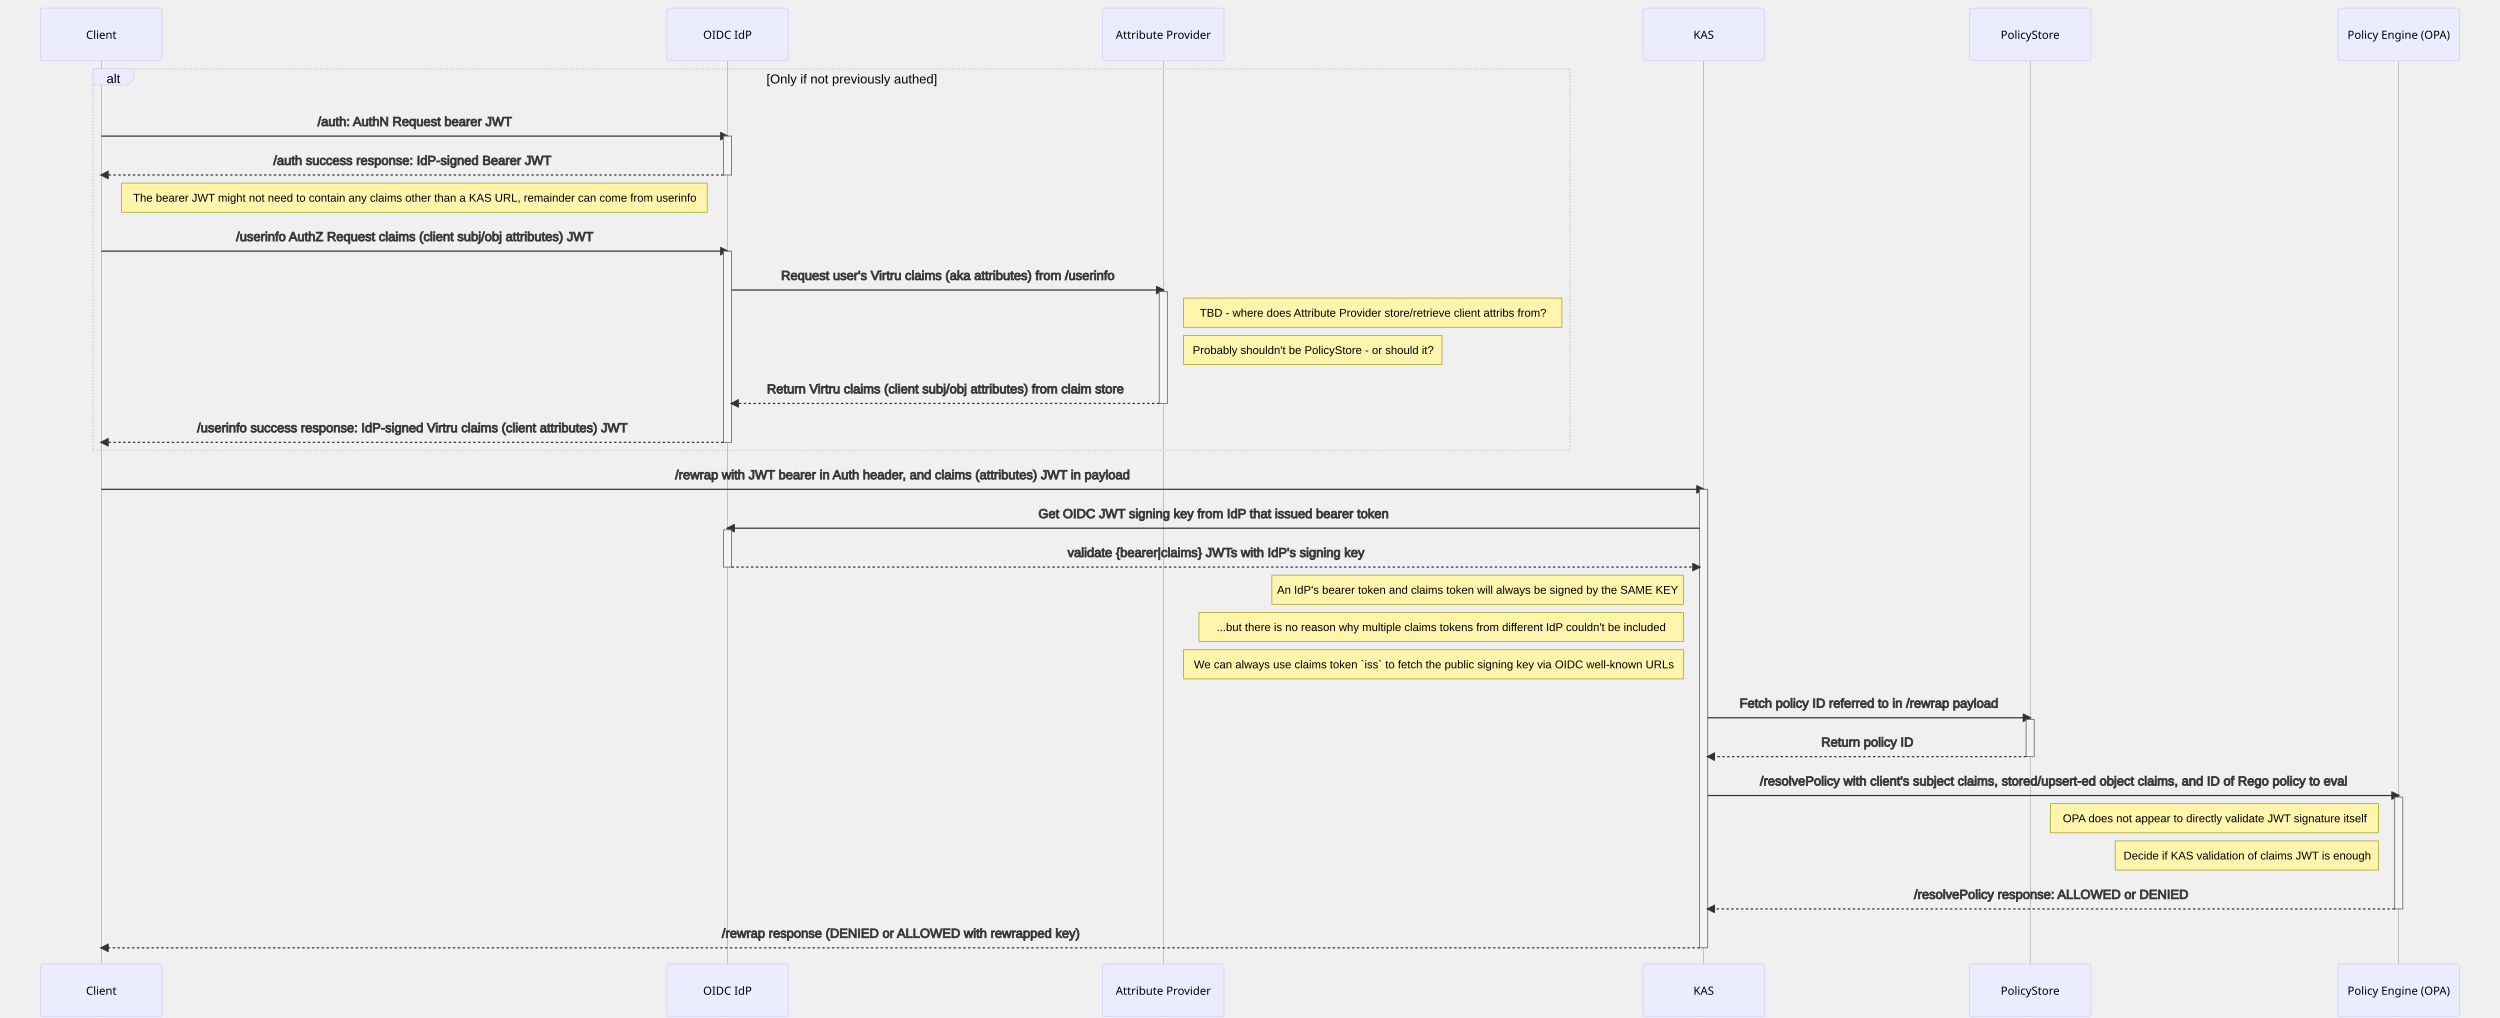
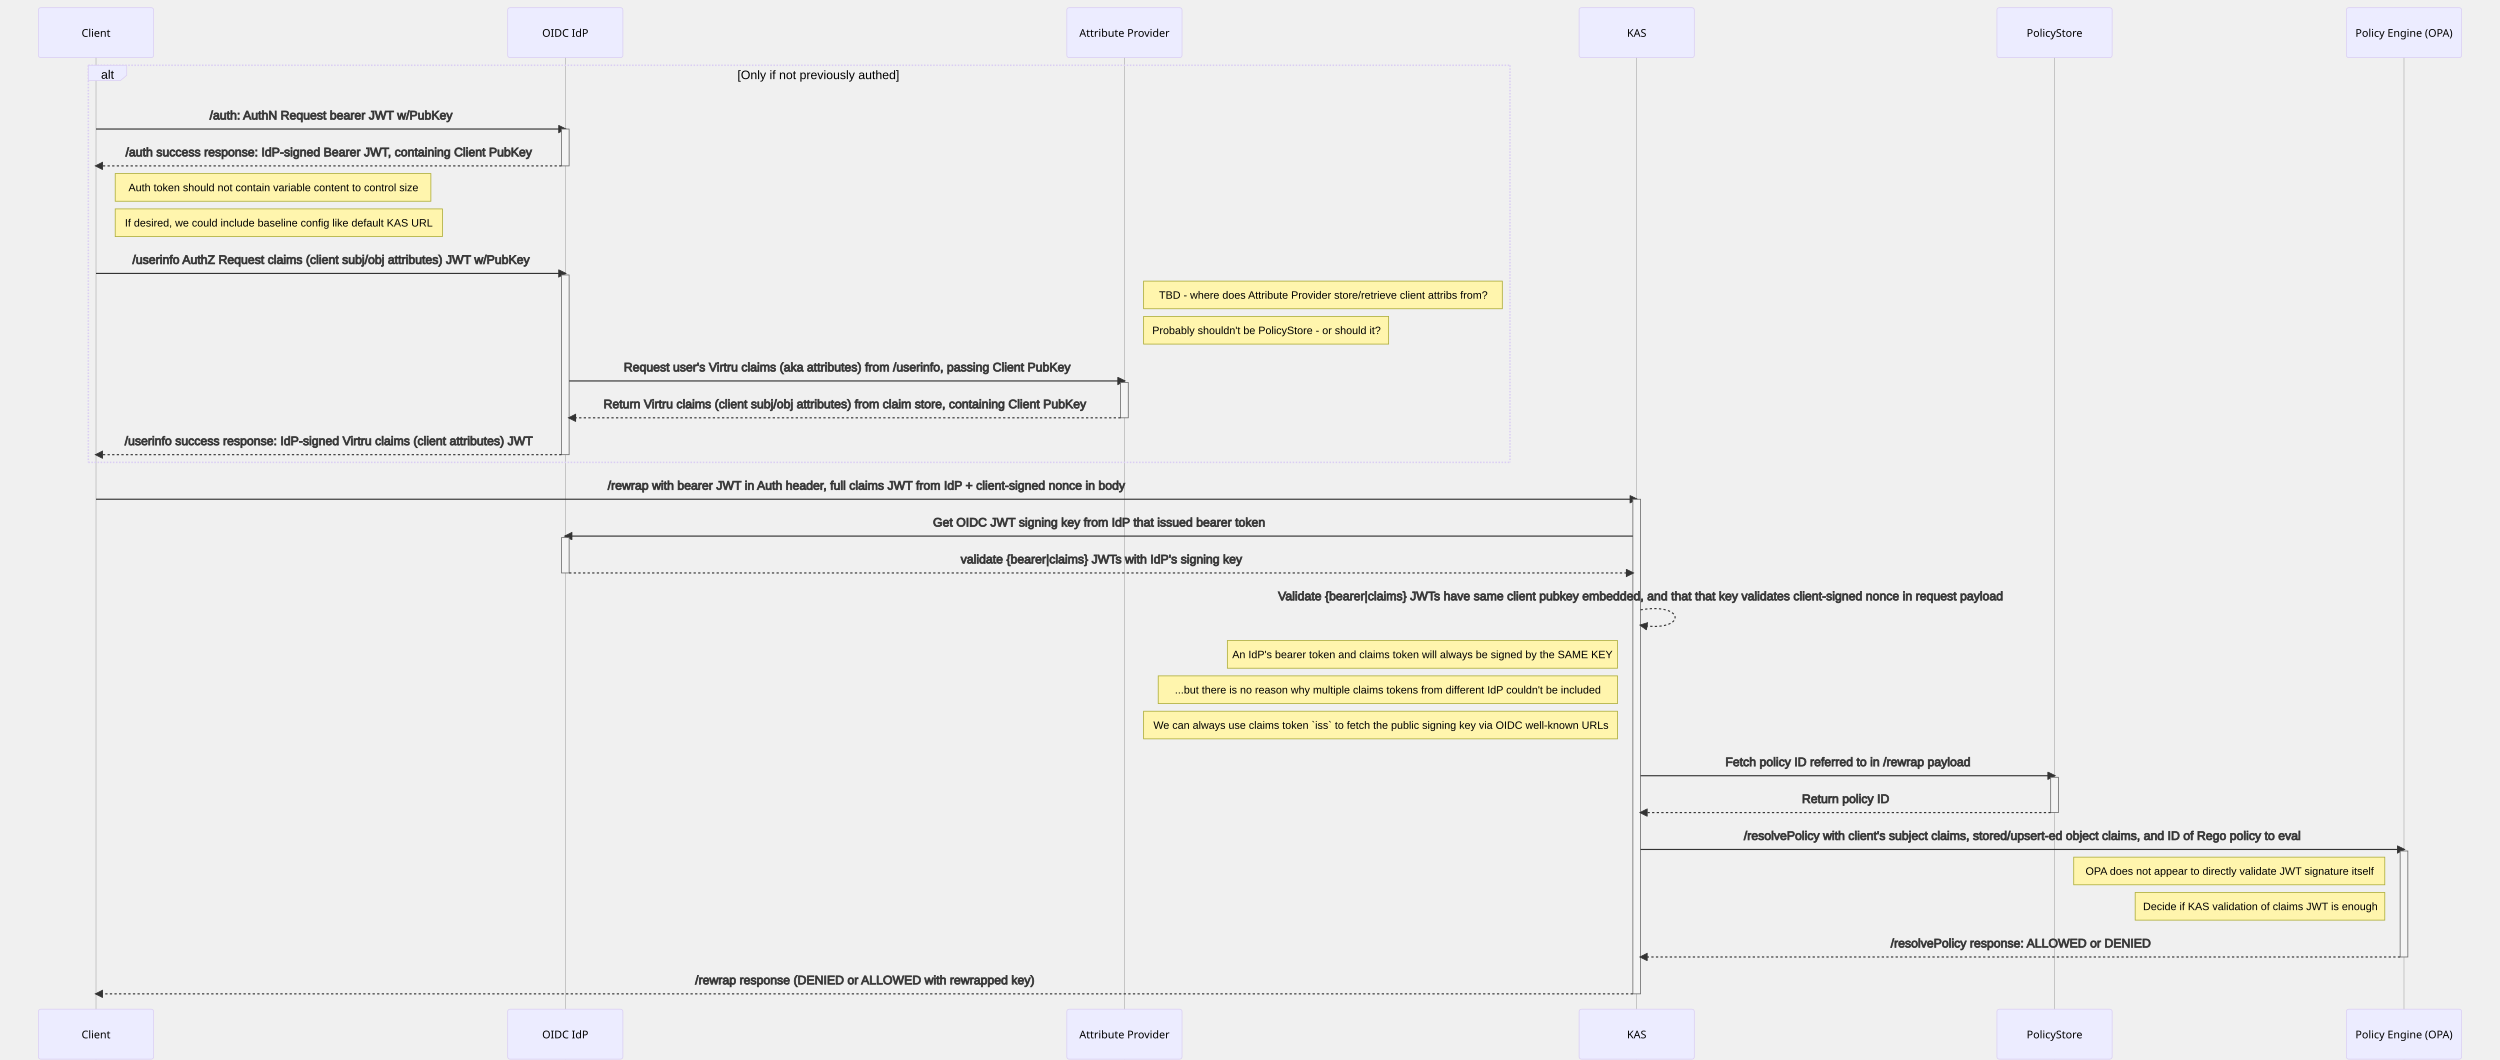
- <svg xmlns="http://www.w3.org/2000/svg" id="mermaid-1624572191922" width="100%" height="1256" style="max-width: 3086px;" viewBox="-50 -10 3086 1256">
-   <style>#mermaid-1624572191922{font-family:"trebuchet ms",verdana,arial,sans-serif;font-size:16px;fill:#333;}#mermaid-1624572191922 .error-icon{fill:#552222;}#mermaid-1624572191922 .error-text{fill:#552222;stroke:#552222;}#mermaid-1624572191922 .edge-thickness-normal{stroke-width:2px;}#mermaid-1624572191922 .edge-thickness-thick{stroke-width:3.5px;}#mermaid-1624572191922 .edge-pattern-solid{stroke-dasharray:0;}#mermaid-1624572191922 .edge-pattern-dashed{stroke-dasharray:3;}#mermaid-1624572191922 .edge-pattern-dotted{stroke-dasharray:2;}#mermaid-1624572191922 .marker{fill:#333333;stroke:#333333;}#mermaid-1624572191922 .marker.cross{stroke:#333333;}#mermaid-1624572191922 svg{font-family:"trebuchet ms",verdana,arial,sans-serif;font-size:16px;}#mermaid-1624572191922 .actor{stroke:hsl(259.626,59.777%,87.902%);fill:#ECECFF;}#mermaid-1624572191922 text.actor &gt; tspan{fill:black;stroke:none;}#mermaid-1624572191922 .actor-line{stroke:grey;}#mermaid-1624572191922 .messageLine0{stroke-width:1.5;stroke-dasharray:none;stroke:#333;}#mermaid-1624572191922 .messageLine1{stroke-width:1.5;stroke-dasharray:2,2;stroke:#333;}#mermaid-1624572191922 #arrowhead path{fill:#333;stroke:#333;}#mermaid-1624572191922 .sequenceNumber{fill:white;}#mermaid-1624572191922 #sequencenumber{fill:#333;}#mermaid-1624572191922 #crosshead path{fill:#333;stroke:#333;}#mermaid-1624572191922 .messageText{fill:#333;stroke:#333;}#mermaid-1624572191922 .labelBox{stroke:hsl(259.626,59.777%,87.902%);fill:#ECECFF;}#mermaid-1624572191922 .labelText,#mermaid-1624572191922 .labelText &gt; tspan{fill:black;stroke:none;}#mermaid-1624572191922 .loopText,#mermaid-1624572191922 .loopText &gt; tspan{fill:black;stroke:none;}#mermaid-1624572191922 .loopLine{stroke-width:2px;stroke-dasharray:2,2;stroke:hsl(259.626,59.777%,87.902%);fill:hsl(259.626,59.777%,87.902%);}#mermaid-1624572191922 .note{stroke:#aaaa33;fill:#fff5ad;}#mermaid-1624572191922 .noteText,#mermaid-1624572191922 .noteText &gt; tspan{fill:black;stroke:none;}#mermaid-1624572191922 .activation0{fill:#f4f4f4;stroke:#666;}#mermaid-1624572191922 .activation1{fill:#f4f4f4;stroke:#666;}#mermaid-1624572191922 .activation2{fill:#f4f4f4;stroke:#666;}#mermaid-1624572191922:root{--mermaid-font-family:"trebuchet ms",verdana,arial,sans-serif;}</style>
+ <svg xmlns="http://www.w3.org/2000/svg" id="mermaid-1624917896590" width="100%" height="1380" style="max-width: 3255px;" viewBox="-50 -10 3255 1380">
+   <style>#mermaid-1624917896590{font-family:"trebuchet ms",verdana,arial,sans-serif;font-size:16px;fill:#333;}#mermaid-1624917896590 .error-icon{fill:#552222;}#mermaid-1624917896590 .error-text{fill:#552222;stroke:#552222;}#mermaid-1624917896590 .edge-thickness-normal{stroke-width:2px;}#mermaid-1624917896590 .edge-thickness-thick{stroke-width:3.5px;}#mermaid-1624917896590 .edge-pattern-solid{stroke-dasharray:0;}#mermaid-1624917896590 .edge-pattern-dashed{stroke-dasharray:3;}#mermaid-1624917896590 .edge-pattern-dotted{stroke-dasharray:2;}#mermaid-1624917896590 .marker{fill:#333333;stroke:#333333;}#mermaid-1624917896590 .marker.cross{stroke:#333333;}#mermaid-1624917896590 svg{font-family:"trebuchet ms",verdana,arial,sans-serif;font-size:16px;}#mermaid-1624917896590 .actor{stroke:hsl(259.626,59.777%,87.902%);fill:#ECECFF;}#mermaid-1624917896590 text.actor &gt; tspan{fill:black;stroke:none;}#mermaid-1624917896590 .actor-line{stroke:grey;}#mermaid-1624917896590 .messageLine0{stroke-width:1.5;stroke-dasharray:none;stroke:#333;}#mermaid-1624917896590 .messageLine1{stroke-width:1.5;stroke-dasharray:2,2;stroke:#333;}#mermaid-1624917896590 #arrowhead path{fill:#333;stroke:#333;}#mermaid-1624917896590 .sequenceNumber{fill:white;}#mermaid-1624917896590 #sequencenumber{fill:#333;}#mermaid-1624917896590 #crosshead path{fill:#333;stroke:#333;}#mermaid-1624917896590 .messageText{fill:#333;stroke:#333;}#mermaid-1624917896590 .labelBox{stroke:hsl(259.626,59.777%,87.902%);fill:#ECECFF;}#mermaid-1624917896590 .labelText,#mermaid-1624917896590 .labelText &gt; tspan{fill:black;stroke:none;}#mermaid-1624917896590 .loopText,#mermaid-1624917896590 .loopText &gt; tspan{fill:black;stroke:none;}#mermaid-1624917896590 .loopLine{stroke-width:2px;stroke-dasharray:2,2;stroke:hsl(259.626,59.777%,87.902%);fill:hsl(259.626,59.777%,87.902%);}#mermaid-1624917896590 .note{stroke:#aaaa33;fill:#fff5ad;}#mermaid-1624917896590 .noteText,#mermaid-1624917896590 .noteText &gt; tspan{fill:black;stroke:none;}#mermaid-1624917896590 .activation0{fill:#f4f4f4;stroke:#666;}#mermaid-1624917896590 .activation1{fill:#f4f4f4;stroke:#666;}#mermaid-1624917896590 .activation2{fill:#f4f4f4;stroke:#666;}#mermaid-1624917896590:root{--mermaid-font-family:"trebuchet ms",verdana,arial,sans-serif;}</style>
  <g />
  <g>
-     <line id="actor0" x1="75" y1="5" x2="75" y2="1245" class="actor-line" stroke-width="0.5px" stroke="#999" />
+     <line id="actor0" x1="75" y1="5" x2="75" y2="1369" class="actor-line" stroke-width="0.5px" stroke="#999" />
    <rect x="0" y="0" fill="#eaeaea" stroke="#666" width="150" height="65" rx="3" ry="3" class="actor" />
    <text x="75" y="32.5" dominant-baseline="central" alignment-baseline="central" class="actor" style="text-anchor: middle; font-size: 14px; font-weight: 400; font-family: Open-Sans, sans-serif;">
      <tspan x="75" dy="0">Client</tspan>
    </text>
  </g>
  <g>
-     <line id="actor1" x1="848" y1="5" x2="848" y2="1245" class="actor-line" stroke-width="0.5px" stroke="#999" />
-     <rect x="773" y="0" fill="#eaeaea" stroke="#666" width="150" height="65" rx="3" ry="3" class="actor" />
-     <text x="848" y="32.5" dominant-baseline="central" alignment-baseline="central" class="actor" style="text-anchor: middle; font-size: 14px; font-weight: 400; font-family: Open-Sans, sans-serif;">
-       <tspan x="848" dy="0">OIDC IdP</tspan>
-     </text>
-   </g>
-   <g>
-     <line id="actor2" x1="1386" y1="5" x2="1386" y2="1245" class="actor-line" stroke-width="0.5px" stroke="#999" />
-     <rect x="1311" y="0" fill="#eaeaea" stroke="#666" width="150" height="65" rx="3" ry="3" class="actor" />
-     <text x="1386" y="32.5" dominant-baseline="central" alignment-baseline="central" class="actor" style="text-anchor: middle; font-size: 14px; font-weight: 400; font-family: Open-Sans, sans-serif;">
-       <tspan x="1386" dy="0">Attribute Provider</tspan>
-     </text>
-   </g>
-   <g>
-     <line id="actor3" x1="2053" y1="5" x2="2053" y2="1245" class="actor-line" stroke-width="0.5px" stroke="#999" />
-     <rect x="1978" y="0" fill="#eaeaea" stroke="#666" width="150" height="65" rx="3" ry="3" class="actor" />
-     <text x="2053" y="32.5" dominant-baseline="central" alignment-baseline="central" class="actor" style="text-anchor: middle; font-size: 14px; font-weight: 400; font-family: Open-Sans, sans-serif;">
-       <tspan x="2053" dy="0">KAS</tspan>
-     </text>
-   </g>
-   <g>
-     <line id="actor4" x1="2456" y1="5" x2="2456" y2="1245" class="actor-line" stroke-width="0.5px" stroke="#999" />
-     <rect x="2381" y="0" fill="#eaeaea" stroke="#666" width="150" height="65" rx="3" ry="3" class="actor" />
-     <text x="2456" y="32.5" dominant-baseline="central" alignment-baseline="central" class="actor" style="text-anchor: middle; font-size: 14px; font-weight: 400; font-family: Open-Sans, sans-serif;">
-       <tspan x="2456" dy="0">PolicyStore</tspan>
-     </text>
-   </g>
-   <g>
-     <line id="actor5" x1="2911" y1="5" x2="2911" y2="1245" class="actor-line" stroke-width="0.5px" stroke="#999" />
-     <rect x="2836" y="0" fill="#eaeaea" stroke="#666" width="150" height="65" rx="3" ry="3" class="actor" />
-     <text x="2911" y="32.5" dominant-baseline="central" alignment-baseline="central" class="actor" style="text-anchor: middle; font-size: 14px; font-weight: 400; font-family: Open-Sans, sans-serif;">
-       <tspan x="2911" dy="0">Policy Engine (OPA)</tspan>
+     <line id="actor1" x1="686" y1="5" x2="686" y2="1369" class="actor-line" stroke-width="0.5px" stroke="#999" />
+     <rect x="611" y="0" fill="#eaeaea" stroke="#666" width="150" height="65" rx="3" ry="3" class="actor" />
+     <text x="686" y="32.5" dominant-baseline="central" alignment-baseline="central" class="actor" style="text-anchor: middle; font-size: 14px; font-weight: 400; font-family: Open-Sans, sans-serif;">
+       <tspan x="686" dy="0">OIDC IdP</tspan>
+     </text>
+   </g>
+   <g>
+     <line id="actor2" x1="1414" y1="5" x2="1414" y2="1369" class="actor-line" stroke-width="0.5px" stroke="#999" />
+     <rect x="1339" y="0" fill="#eaeaea" stroke="#666" width="150" height="65" rx="3" ry="3" class="actor" />
+     <text x="1414" y="32.5" dominant-baseline="central" alignment-baseline="central" class="actor" style="text-anchor: middle; font-size: 14px; font-weight: 400; font-family: Open-Sans, sans-serif;">
+       <tspan x="1414" dy="0">Attribute Provider</tspan>
+     </text>
+   </g>
+   <g>
+     <line id="actor3" x1="2081" y1="5" x2="2081" y2="1369" class="actor-line" stroke-width="0.5px" stroke="#999" />
+     <rect x="2006" y="0" fill="#eaeaea" stroke="#666" width="150" height="65" rx="3" ry="3" class="actor" />
+     <text x="2081" y="32.5" dominant-baseline="central" alignment-baseline="central" class="actor" style="text-anchor: middle; font-size: 14px; font-weight: 400; font-family: Open-Sans, sans-serif;">
+       <tspan x="2081" dy="0">KAS</tspan>
+     </text>
+   </g>
+   <g>
+     <line id="actor4" x1="2625" y1="5" x2="2625" y2="1369" class="actor-line" stroke-width="0.5px" stroke="#999" />
+     <rect x="2550" y="0" fill="#eaeaea" stroke="#666" width="150" height="65" rx="3" ry="3" class="actor" />
+     <text x="2625" y="32.5" dominant-baseline="central" alignment-baseline="central" class="actor" style="text-anchor: middle; font-size: 14px; font-weight: 400; font-family: Open-Sans, sans-serif;">
+       <tspan x="2625" dy="0">PolicyStore</tspan>
+     </text>
+   </g>
+   <g>
+     <line id="actor5" x1="3080" y1="5" x2="3080" y2="1369" class="actor-line" stroke-width="0.5px" stroke="#999" />
+     <rect x="3005" y="0" fill="#eaeaea" stroke="#666" width="150" height="65" rx="3" ry="3" class="actor" />
+     <text x="3080" y="32.5" dominant-baseline="central" alignment-baseline="central" class="actor" style="text-anchor: middle; font-size: 14px; font-weight: 400; font-family: Open-Sans, sans-serif;">
+       <tspan x="3080" dy="0">Policy Engine (OPA)</tspan>
    </text>
  </g>
  <defs>
    <marker id="arrowhead" refX="9" refY="5" markerUnits="userSpaceOnUse" markerWidth="12" markerHeight="12" orient="auto">
      <path d="M 0 0 L 10 5 L 0 10 z" />
    </marker>
  </defs>
  <defs>
    <marker id="crosshead" markerWidth="15" markerHeight="8" orient="auto" refX="16" refY="4">
      <path fill="black" stroke="#000000" stroke-width="1px" d="M 9,2 V 6 L16,4 Z" style="stroke-dasharray: 0, 0;" />
      <path fill="none" stroke="#000000" stroke-width="1px" d="M 0,1 L 6,7 M 6,1 L 0,7" style="stroke-dasharray: 0, 0;" />
    </marker>
  </defs>
  <defs>
    <marker id="filled-head" refX="18" refY="7" markerWidth="20" markerHeight="28" orient="auto">
      <path d="M 18,7 L9,13 L14,7 L9,1 Z" />
    </marker>
  </defs>
  <defs>
    <marker id="sequencenumber" refX="15" refY="15" markerWidth="60" markerHeight="40" orient="auto">
      <circle cx="15" cy="15" r="6" />
    </marker>
  </defs>
-   <text x="462" y="125" text-anchor="middle" dominant-baseline="middle" alignment-baseline="middle" class="messageText" dy="1em" style="font-family: &quot;trebuchet ms&quot;, verdana, arial, sans-serif; font-size: 16px; font-weight: 400;">/auth: AuthN Request bearer JWT</text>
-   <line x1="75" y1="158" x2="848" y2="158" class="messageLine0" stroke-width="2" stroke="none" marker-end="url(#arrowhead)" style="fill: none;" />
-   <g>
-     <rect x="843" y="158" fill="#EDF2AE" stroke="#666" width="10" height="48" rx="0" ry="0" class="activation0" />
-   </g>
-   <text x="459" y="173" text-anchor="middle" dominant-baseline="middle" alignment-baseline="middle" class="messageText" dy="1em" style="font-family: &quot;trebuchet ms&quot;, verdana, arial, sans-serif; font-size: 16px; font-weight: 400;">/auth success response: IdP-signed Bearer JWT</text>
-   <line x1="843" y1="206" x2="75" y2="206" class="messageLine1" stroke-width="2" stroke="none" marker-end="url(#arrowhead)" style="stroke-dasharray: 3, 3; fill: none;" />
-   <g>
-     <rect x="100" y="216" fill="#EDF2AE" stroke="#666" width="723" height="36" rx="0" ry="0" class="note" />
-     <text x="462" y="221" text-anchor="middle" dominant-baseline="middle" alignment-baseline="middle" class="noteText" dy="1em" style="font-family: &quot;trebuchet ms&quot;, verdana, arial, sans-serif; font-size: 14px; font-weight: 400;">
-       <tspan x="462">The bearer JWT might not need to contain any claims other than a KAS URL, remainder can come from userinfo</tspan>
-     </text>
-   </g>
-   <text x="462" y="267" text-anchor="middle" dominant-baseline="middle" alignment-baseline="middle" class="messageText" dy="1em" style="font-family: &quot;trebuchet ms&quot;, verdana, arial, sans-serif; font-size: 16px; font-weight: 400;">/userinfo AuthZ Request claims (client subj/obj attributes) JWT</text>
-   <line x1="75" y1="300" x2="848" y2="300" class="messageLine0" stroke-width="2" stroke="none" marker-end="url(#arrowhead)" style="fill: none;" />
-   <g>
-     <rect x="843" y="300" fill="#EDF2AE" stroke="#666" width="10" height="236" rx="0" ry="0" class="activation0" />
-   </g>
-   <text x="1120" y="315" text-anchor="middle" dominant-baseline="middle" alignment-baseline="middle" class="messageText" dy="1em" style="font-family: &quot;trebuchet ms&quot;, verdana, arial, sans-serif; font-size: 16px; font-weight: 400;">Request user's Virtru claims (aka attributes) from /userinfo</text>
-   <line x1="853" y1="348" x2="1386" y2="348" class="messageLine0" stroke-width="2" stroke="none" marker-end="url(#arrowhead)" style="fill: none;" />
-   <g>
-     <rect x="1381" y="350" fill="#EDF2AE" stroke="#666" width="10" height="138" rx="0" ry="0" class="activation0" />
-   </g>
-   <g>
-     <rect x="1411" y="358" fill="#EDF2AE" stroke="#666" width="467" height="36" rx="0" ry="0" class="note" />
-     <text x="1645" y="363" text-anchor="middle" dominant-baseline="middle" alignment-baseline="middle" class="noteText" dy="1em" style="font-family: &quot;trebuchet ms&quot;, verdana, arial, sans-serif; font-size: 14px; font-weight: 400;">
-       <tspan x="1645">TBD - where does Attribute Provider store/retrieve client attribs from?</tspan>
-     </text>
-   </g>
-   <g>
-     <rect x="1411" y="404" fill="#EDF2AE" stroke="#666" width="319" height="36" rx="0" ry="0" class="note" />
-     <text x="1571" y="409" text-anchor="middle" dominant-baseline="middle" alignment-baseline="middle" class="noteText" dy="1em" style="font-family: &quot;trebuchet ms&quot;, verdana, arial, sans-serif; font-size: 14px; font-weight: 400;">
-       <tspan x="1571">Probably shouldn't be PolicyStore - or should it?</tspan>
-     </text>
-   </g>
-   <text x="1117" y="455" text-anchor="middle" dominant-baseline="middle" alignment-baseline="middle" class="messageText" dy="1em" style="font-family: &quot;trebuchet ms&quot;, verdana, arial, sans-serif; font-size: 16px; font-weight: 400;">Return Virtru claims (client subj/obj attributes) from claim store</text>
-   <line x1="1381" y1="488" x2="853" y2="488" class="messageLine1" stroke-width="2" stroke="none" marker-end="url(#arrowhead)" style="stroke-dasharray: 3, 3; fill: none;" />
-   <text x="459" y="503" text-anchor="middle" dominant-baseline="middle" alignment-baseline="middle" class="messageText" dy="1em" style="font-family: &quot;trebuchet ms&quot;, verdana, arial, sans-serif; font-size: 16px; font-weight: 400;">/userinfo success response: IdP-signed Virtru claims (client attributes) JWT</text>
-   <line x1="843" y1="536" x2="75" y2="536" class="messageLine1" stroke-width="2" stroke="none" marker-end="url(#arrowhead)" style="stroke-dasharray: 3, 3; fill: none;" />
-   <g>
-     <line x1="65" y1="75" x2="1888" y2="75" class="loopLine" />
-     <line x1="1888" y1="75" x2="1888" y2="546" class="loopLine" />
-     <line x1="65" y1="546" x2="1888" y2="546" class="loopLine" />
-     <line x1="65" y1="75" x2="65" y2="546" class="loopLine" />
+   <text x="381" y="125" text-anchor="middle" dominant-baseline="middle" alignment-baseline="middle" class="messageText" dy="1em" style="font-family: &quot;trebuchet ms&quot;, verdana, arial, sans-serif; font-size: 16px; font-weight: 400;">/auth: AuthN Request bearer JWT w/PubKey</text>
+   <line x1="75" y1="158" x2="686" y2="158" class="messageLine0" stroke-width="2" stroke="none" marker-end="url(#arrowhead)" style="fill: none;" />
+   <g>
+     <rect x="681" y="158" fill="#EDF2AE" stroke="#666" width="10" height="48" rx="0" ry="0" class="activation0" />
+   </g>
+   <text x="378" y="173" text-anchor="middle" dominant-baseline="middle" alignment-baseline="middle" class="messageText" dy="1em" style="font-family: &quot;trebuchet ms&quot;, verdana, arial, sans-serif; font-size: 16px; font-weight: 400;">/auth success response: IdP-signed Bearer JWT, containing Client PubKey</text>
+   <line x1="681" y1="206" x2="75" y2="206" class="messageLine1" stroke-width="2" stroke="none" marker-end="url(#arrowhead)" style="stroke-dasharray: 3, 3; fill: none;" />
+   <g>
+     <rect x="100" y="216" fill="#EDF2AE" stroke="#666" width="411" height="36" rx="0" ry="0" class="note" />
+     <text x="306" y="221" text-anchor="middle" dominant-baseline="middle" alignment-baseline="middle" class="noteText" dy="1em" style="font-family: &quot;trebuchet ms&quot;, verdana, arial, sans-serif; font-size: 14px; font-weight: 400;">
+       <tspan x="306">Auth token should not contain variable content to control size</tspan>
+     </text>
+   </g>
+   <g>
+     <rect x="100" y="262" fill="#EDF2AE" stroke="#666" width="426" height="36" rx="0" ry="0" class="note" />
+     <text x="313" y="267" text-anchor="middle" dominant-baseline="middle" alignment-baseline="middle" class="noteText" dy="1em" style="font-family: &quot;trebuchet ms&quot;, verdana, arial, sans-serif; font-size: 14px; font-weight: 400;">
+       <tspan x="313">If desired, we could include baseline config like default KAS URL</tspan>
+     </text>
+   </g>
+   <text x="381" y="313" text-anchor="middle" dominant-baseline="middle" alignment-baseline="middle" class="messageText" dy="1em" style="font-family: &quot;trebuchet ms&quot;, verdana, arial, sans-serif; font-size: 16px; font-weight: 400;">/userinfo AuthZ Request claims (client subj/obj attributes) JWT w/PubKey</text>
+   <line x1="75" y1="346" x2="686" y2="346" class="messageLine0" stroke-width="2" stroke="none" marker-end="url(#arrowhead)" style="fill: none;" />
+   <g>
+     <rect x="681" y="348" fill="#EDF2AE" stroke="#666" width="10" height="234" rx="0" ry="0" class="activation0" />
+   </g>
+   <g>
+     <rect x="1439" y="356" fill="#EDF2AE" stroke="#666" width="467" height="36" rx="0" ry="0" class="note" />
+     <text x="1673" y="361" text-anchor="middle" dominant-baseline="middle" alignment-baseline="middle" class="noteText" dy="1em" style="font-family: &quot;trebuchet ms&quot;, verdana, arial, sans-serif; font-size: 14px; font-weight: 400;">
+       <tspan x="1673">TBD - where does Attribute Provider store/retrieve client attribs from?</tspan>
+     </text>
+   </g>
+   <g>
+     <rect x="1439" y="402" fill="#EDF2AE" stroke="#666" width="319" height="36" rx="0" ry="0" class="note" />
+     <text x="1599" y="407" text-anchor="middle" dominant-baseline="middle" alignment-baseline="middle" class="noteText" dy="1em" style="font-family: &quot;trebuchet ms&quot;, verdana, arial, sans-serif; font-size: 14px; font-weight: 400;">
+       <tspan x="1599">Probably shouldn't be PolicyStore - or should it?</tspan>
+     </text>
+   </g>
+   <text x="1053" y="453" text-anchor="middle" dominant-baseline="middle" alignment-baseline="middle" class="messageText" dy="1em" style="font-family: &quot;trebuchet ms&quot;, verdana, arial, sans-serif; font-size: 16px; font-weight: 400;">Request user's Virtru claims (aka attributes) from /userinfo, passing Client PubKey</text>
+   <line x1="691" y1="486" x2="1414" y2="486" class="messageLine0" stroke-width="2" stroke="none" marker-end="url(#arrowhead)" style="fill: none;" />
+   <g>
+     <rect x="1409" y="488" fill="#EDF2AE" stroke="#666" width="10" height="46" rx="0" ry="0" class="activation0" />
+   </g>
+   <text x="1050" y="501" text-anchor="middle" dominant-baseline="middle" alignment-baseline="middle" class="messageText" dy="1em" style="font-family: &quot;trebuchet ms&quot;, verdana, arial, sans-serif; font-size: 16px; font-weight: 400;">Return Virtru claims (client subj/obj attributes) from claim store, containing Client PubKey</text>
+   <line x1="1409" y1="534" x2="691" y2="534" class="messageLine1" stroke-width="2" stroke="none" marker-end="url(#arrowhead)" style="stroke-dasharray: 3, 3; fill: none;" />
+   <text x="378" y="549" text-anchor="middle" dominant-baseline="middle" alignment-baseline="middle" class="messageText" dy="1em" style="font-family: &quot;trebuchet ms&quot;, verdana, arial, sans-serif; font-size: 16px; font-weight: 400;">/userinfo success response: IdP-signed Virtru claims (client attributes) JWT</text>
+   <line x1="681" y1="582" x2="75" y2="582" class="messageLine1" stroke-width="2" stroke="none" marker-end="url(#arrowhead)" style="stroke-dasharray: 3, 3; fill: none;" />
+   <g>
+     <line x1="65" y1="75" x2="1916" y2="75" class="loopLine" />
+     <line x1="1916" y1="75" x2="1916" y2="592" class="loopLine" />
+     <line x1="65" y1="592" x2="1916" y2="592" class="loopLine" />
+     <line x1="65" y1="75" x2="65" y2="592" class="loopLine" />
    <polygon points="65,75 115,75 115,88 106.6,95 65,95" class="labelBox" />
    <text x="90" y="88" text-anchor="middle" dominant-baseline="middle" alignment-baseline="middle" class="labelText" style="font-family: &quot;trebuchet ms&quot;, verdana, arial, sans-serif; font-size: 16px; font-weight: 400;">alt</text>
-     <text x="1001.5" y="93" text-anchor="middle" class="loopText" style="font-family: &quot;trebuchet ms&quot;, verdana, arial, sans-serif; font-size: 16px; font-weight: 400;">
-       <tspan x="1001.5">[Only if not previously authed]</tspan>
-     </text>
-   </g>
-   <text x="1064" y="561" text-anchor="middle" dominant-baseline="middle" alignment-baseline="middle" class="messageText" dy="1em" style="font-family: &quot;trebuchet ms&quot;, verdana, arial, sans-serif; font-size: 16px; font-weight: 400;">/rewrap with JWT bearer in Auth header, and claims (attributes) JWT in payload</text>
-   <line x1="75" y1="594" x2="2053" y2="594" class="messageLine0" stroke-width="2" stroke="none" marker-end="url(#arrowhead)" style="fill: none;" />
-   <g>
-     <rect x="2048" y="594" fill="#EDF2AE" stroke="#666" width="10" height="566" rx="0" ry="0" class="activation0" />
-   </g>
-   <text x="1448" y="609" text-anchor="middle" dominant-baseline="middle" alignment-baseline="middle" class="messageText" dy="1em" style="font-family: &quot;trebuchet ms&quot;, verdana, arial, sans-serif; font-size: 16px; font-weight: 400;">Get OIDC JWT signing key from IdP that issued bearer token</text>
-   <line x1="2048" y1="642" x2="848" y2="642" class="messageLine0" stroke-width="2" stroke="none" marker-end="url(#arrowhead)" style="fill: none;" />
-   <g>
-     <rect x="843" y="644" fill="#EDF2AE" stroke="#666" width="10" height="46" rx="0" ry="0" class="activation0" />
-   </g>
-   <text x="1451" y="657" text-anchor="middle" dominant-baseline="middle" alignment-baseline="middle" class="messageText" dy="1em" style="font-family: &quot;trebuchet ms&quot;, verdana, arial, sans-serif; font-size: 16px; font-weight: 400;">validate {bearer|claims} JWTs with IdP's signing key</text>
-   <line x1="853" y1="690" x2="2048" y2="690" class="messageLine1" stroke-width="2" stroke="none" marker-end="url(#arrowhead)" style="stroke-dasharray: 3, 3; fill: none;" />
-   <g>
-     <rect x="1520" y="700" fill="#EDF2AE" stroke="#666" width="508" height="36" rx="0" ry="0" class="note" />
-     <text x="1774" y="705" text-anchor="middle" dominant-baseline="middle" alignment-baseline="middle" class="noteText" dy="1em" style="font-family: &quot;trebuchet ms&quot;, verdana, arial, sans-serif; font-size: 14px; font-weight: 400;">
-       <tspan x="1774">An IdP's bearer token and claims token will always be signed by the SAME KEY</tspan>
-     </text>
-   </g>
-   <g>
-     <rect x="1430" y="746" fill="#EDF2AE" stroke="#666" width="598" height="36" rx="0" ry="0" class="note" />
-     <text x="1729" y="751" text-anchor="middle" dominant-baseline="middle" alignment-baseline="middle" class="noteText" dy="1em" style="font-family: &quot;trebuchet ms&quot;, verdana, arial, sans-serif; font-size: 14px; font-weight: 400;">
-       <tspan x="1729">...but there is no reason why multiple claims tokens from different IdP couldn't be included</tspan>
-     </text>
-   </g>
-   <g>
-     <rect x="1411" y="792" fill="#EDF2AE" stroke="#666" width="617" height="36" rx="0" ry="0" class="note" />
-     <text x="1720" y="797" text-anchor="middle" dominant-baseline="middle" alignment-baseline="middle" class="noteText" dy="1em" style="font-family: &quot;trebuchet ms&quot;, verdana, arial, sans-serif; font-size: 14px; font-weight: 400;">
-       <tspan x="1720">We can always use claims token `iss` to fetch the public signing key via OIDC well-known URLs</tspan>
-     </text>
-   </g>
-   <text x="2257" y="843" text-anchor="middle" dominant-baseline="middle" alignment-baseline="middle" class="messageText" dy="1em" style="font-family: &quot;trebuchet ms&quot;, verdana, arial, sans-serif; font-size: 16px; font-weight: 400;">Fetch policy ID referred to in /rewrap payload</text>
-   <line x1="2058" y1="876" x2="2456" y2="876" class="messageLine0" stroke-width="2" stroke="none" marker-end="url(#arrowhead)" style="fill: none;" />
-   <g>
-     <rect x="2451" y="878" fill="#EDF2AE" stroke="#666" width="10" height="46" rx="0" ry="0" class="activation0" />
-   </g>
-   <text x="2255" y="891" text-anchor="middle" dominant-baseline="middle" alignment-baseline="middle" class="messageText" dy="1em" style="font-family: &quot;trebuchet ms&quot;, verdana, arial, sans-serif; font-size: 16px; font-weight: 400;">Return policy ID</text>
-   <line x1="2451" y1="924" x2="2058" y2="924" class="messageLine1" stroke-width="2" stroke="none" marker-end="url(#arrowhead)" style="stroke-dasharray: 3, 3; fill: none;" />
-   <text x="2485" y="939" text-anchor="middle" dominant-baseline="middle" alignment-baseline="middle" class="messageText" dy="1em" style="font-family: &quot;trebuchet ms&quot;, verdana, arial, sans-serif; font-size: 16px; font-weight: 400;">/resolvePolicy with client's subject claims, stored/upsert-ed object claims, and ID of Rego policy to eval</text>
-   <line x1="2058" y1="972" x2="2911" y2="972" class="messageLine0" stroke-width="2" stroke="none" marker-end="url(#arrowhead)" style="fill: none;" />
-   <g>
-     <rect x="2906" y="974" fill="#EDF2AE" stroke="#666" width="10" height="138" rx="0" ry="0" class="activation0" />
-   </g>
-   <g>
-     <rect x="2481" y="982" fill="#EDF2AE" stroke="#666" width="405" height="36" rx="0" ry="0" class="note" />
-     <text x="2684" y="987" text-anchor="middle" dominant-baseline="middle" alignment-baseline="middle" class="noteText" dy="1em" style="font-family: &quot;trebuchet ms&quot;, verdana, arial, sans-serif; font-size: 14px; font-weight: 400;">
-       <tspan x="2684">OPA does not appear to directly validate JWT signature itself</tspan>
-     </text>
-   </g>
-   <g>
-     <rect x="2561" y="1028" fill="#EDF2AE" stroke="#666" width="325" height="36" rx="0" ry="0" class="note" />
-     <text x="2724" y="1033" text-anchor="middle" dominant-baseline="middle" alignment-baseline="middle" class="noteText" dy="1em" style="font-family: &quot;trebuchet ms&quot;, verdana, arial, sans-serif; font-size: 14px; font-weight: 400;">
-       <tspan x="2724">Decide if KAS validation of claims JWT is enough</tspan>
-     </text>
-   </g>
-   <text x="2482" y="1079" text-anchor="middle" dominant-baseline="middle" alignment-baseline="middle" class="messageText" dy="1em" style="font-family: &quot;trebuchet ms&quot;, verdana, arial, sans-serif; font-size: 16px; font-weight: 400;">/resolvePolicy response: ALLOWED or DENIED</text>
-   <line x1="2906" y1="1112" x2="2058" y2="1112" class="messageLine1" stroke-width="2" stroke="none" marker-end="url(#arrowhead)" style="stroke-dasharray: 3, 3; fill: none;" />
-   <text x="1062" y="1127" text-anchor="middle" dominant-baseline="middle" alignment-baseline="middle" class="messageText" dy="1em" style="font-family: &quot;trebuchet ms&quot;, verdana, arial, sans-serif; font-size: 16px; font-weight: 400;">/rewrap response (DENIED or ALLOWED with rewrapped key)</text>
-   <line x1="2048" y1="1160" x2="75" y2="1160" class="messageLine1" stroke-width="2" stroke="none" marker-end="url(#arrowhead)" style="stroke-dasharray: 3, 3; fill: none;" />
-   <g>
-     <rect x="0" y="1180" fill="#eaeaea" stroke="#666" width="150" height="65" rx="3" ry="3" class="actor" />
-     <text x="75" y="1212.5" dominant-baseline="central" alignment-baseline="central" class="actor" style="text-anchor: middle; font-size: 14px; font-weight: 400; font-family: Open-Sans, sans-serif;">
+     <text x="1015.5" y="93" text-anchor="middle" class="loopText" style="font-family: &quot;trebuchet ms&quot;, verdana, arial, sans-serif; font-size: 16px; font-weight: 400;">
+       <tspan x="1015.5">[Only if not previously authed]</tspan>
+     </text>
+   </g>
+   <text x="1078" y="607" text-anchor="middle" dominant-baseline="middle" alignment-baseline="middle" class="messageText" dy="1em" style="font-family: &quot;trebuchet ms&quot;, verdana, arial, sans-serif; font-size: 16px; font-weight: 400;">/rewrap with bearer JWT in Auth header, full claims JWT from IdP + client-signed nonce in body</text>
+   <line x1="75" y1="640" x2="2081" y2="640" class="messageLine0" stroke-width="2" stroke="none" marker-end="url(#arrowhead)" style="fill: none;" />
+   <g>
+     <rect x="2076" y="640" fill="#EDF2AE" stroke="#666" width="10" height="644" rx="0" ry="0" class="activation0" />
+   </g>
+   <text x="1381" y="655" text-anchor="middle" dominant-baseline="middle" alignment-baseline="middle" class="messageText" dy="1em" style="font-family: &quot;trebuchet ms&quot;, verdana, arial, sans-serif; font-size: 16px; font-weight: 400;">Get OIDC JWT signing key from IdP that issued bearer token</text>
+   <line x1="2076" y1="688" x2="686" y2="688" class="messageLine0" stroke-width="2" stroke="none" marker-end="url(#arrowhead)" style="fill: none;" />
+   <g>
+     <rect x="681" y="690" fill="#EDF2AE" stroke="#666" width="10" height="46" rx="0" ry="0" class="activation0" />
+   </g>
+   <text x="1384" y="703" text-anchor="middle" dominant-baseline="middle" alignment-baseline="middle" class="messageText" dy="1em" style="font-family: &quot;trebuchet ms&quot;, verdana, arial, sans-serif; font-size: 16px; font-weight: 400;">validate {bearer|claims} JWTs with IdP's signing key</text>
+   <line x1="691" y1="736" x2="2076" y2="736" class="messageLine1" stroke-width="2" stroke="none" marker-end="url(#arrowhead)" style="stroke-dasharray: 3, 3; fill: none;" />
+   <text x="2086" y="751" text-anchor="middle" dominant-baseline="middle" alignment-baseline="middle" class="messageText" dy="1em" style="font-family: &quot;trebuchet ms&quot;, verdana, arial, sans-serif; font-size: 16px; font-weight: 400;">Validate {bearer|claims} JWTs have same client pubkey embedded, and that that key validates client-signed nonce in request payload</text>
+   <path d="M 2086,784 C 2146,774 2146,814 2086,804" class="messageLine1" stroke-width="2" stroke="none" marker-end="url(#arrowhead)" style="stroke-dasharray: 3, 3; fill: none;" />
+   <g>
+     <rect x="1548" y="824" fill="#EDF2AE" stroke="#666" width="508" height="36" rx="0" ry="0" class="note" />
+     <text x="1802" y="829" text-anchor="middle" dominant-baseline="middle" alignment-baseline="middle" class="noteText" dy="1em" style="font-family: &quot;trebuchet ms&quot;, verdana, arial, sans-serif; font-size: 14px; font-weight: 400;">
+       <tspan x="1802">An IdP's bearer token and claims token will always be signed by the SAME KEY</tspan>
+     </text>
+   </g>
+   <g>
+     <rect x="1458" y="870" fill="#EDF2AE" stroke="#666" width="598" height="36" rx="0" ry="0" class="note" />
+     <text x="1757" y="875" text-anchor="middle" dominant-baseline="middle" alignment-baseline="middle" class="noteText" dy="1em" style="font-family: &quot;trebuchet ms&quot;, verdana, arial, sans-serif; font-size: 14px; font-weight: 400;">
+       <tspan x="1757">...but there is no reason why multiple claims tokens from different IdP couldn't be included</tspan>
+     </text>
+   </g>
+   <g>
+     <rect x="1439" y="916" fill="#EDF2AE" stroke="#666" width="617" height="36" rx="0" ry="0" class="note" />
+     <text x="1748" y="921" text-anchor="middle" dominant-baseline="middle" alignment-baseline="middle" class="noteText" dy="1em" style="font-family: &quot;trebuchet ms&quot;, verdana, arial, sans-serif; font-size: 14px; font-weight: 400;">
+       <tspan x="1748">We can always use claims token `iss` to fetch the public signing key via OIDC well-known URLs</tspan>
+     </text>
+   </g>
+   <text x="2356" y="967" text-anchor="middle" dominant-baseline="middle" alignment-baseline="middle" class="messageText" dy="1em" style="font-family: &quot;trebuchet ms&quot;, verdana, arial, sans-serif; font-size: 16px; font-weight: 400;">Fetch policy ID referred to in /rewrap payload</text>
+   <line x1="2086" y1="1000" x2="2625" y2="1000" class="messageLine0" stroke-width="2" stroke="none" marker-end="url(#arrowhead)" style="fill: none;" />
+   <g>
+     <rect x="2620" y="1002" fill="#EDF2AE" stroke="#666" width="10" height="46" rx="0" ry="0" class="activation0" />
+   </g>
+   <text x="2353" y="1015" text-anchor="middle" dominant-baseline="middle" alignment-baseline="middle" class="messageText" dy="1em" style="font-family: &quot;trebuchet ms&quot;, verdana, arial, sans-serif; font-size: 16px; font-weight: 400;">Return policy ID</text>
+   <line x1="2620" y1="1048" x2="2086" y2="1048" class="messageLine1" stroke-width="2" stroke="none" marker-end="url(#arrowhead)" style="stroke-dasharray: 3, 3; fill: none;" />
+   <text x="2583" y="1063" text-anchor="middle" dominant-baseline="middle" alignment-baseline="middle" class="messageText" dy="1em" style="font-family: &quot;trebuchet ms&quot;, verdana, arial, sans-serif; font-size: 16px; font-weight: 400;">/resolvePolicy with client's subject claims, stored/upsert-ed object claims, and ID of Rego policy to eval</text>
+   <line x1="2086" y1="1096" x2="3080" y2="1096" class="messageLine0" stroke-width="2" stroke="none" marker-end="url(#arrowhead)" style="fill: none;" />
+   <g>
+     <rect x="3075" y="1098" fill="#EDF2AE" stroke="#666" width="10" height="138" rx="0" ry="0" class="activation0" />
+   </g>
+   <g>
+     <rect x="2650" y="1106" fill="#EDF2AE" stroke="#666" width="405" height="36" rx="0" ry="0" class="note" />
+     <text x="2853" y="1111" text-anchor="middle" dominant-baseline="middle" alignment-baseline="middle" class="noteText" dy="1em" style="font-family: &quot;trebuchet ms&quot;, verdana, arial, sans-serif; font-size: 14px; font-weight: 400;">
+       <tspan x="2853">OPA does not appear to directly validate JWT signature itself</tspan>
+     </text>
+   </g>
+   <g>
+     <rect x="2730" y="1152" fill="#EDF2AE" stroke="#666" width="325" height="36" rx="0" ry="0" class="note" />
+     <text x="2893" y="1157" text-anchor="middle" dominant-baseline="middle" alignment-baseline="middle" class="noteText" dy="1em" style="font-family: &quot;trebuchet ms&quot;, verdana, arial, sans-serif; font-size: 14px; font-weight: 400;">
+       <tspan x="2893">Decide if KAS validation of claims JWT is enough</tspan>
+     </text>
+   </g>
+   <text x="2581" y="1203" text-anchor="middle" dominant-baseline="middle" alignment-baseline="middle" class="messageText" dy="1em" style="font-family: &quot;trebuchet ms&quot;, verdana, arial, sans-serif; font-size: 16px; font-weight: 400;">/resolvePolicy response: ALLOWED or DENIED</text>
+   <line x1="3075" y1="1236" x2="2086" y2="1236" class="messageLine1" stroke-width="2" stroke="none" marker-end="url(#arrowhead)" style="stroke-dasharray: 3, 3; fill: none;" />
+   <text x="1076" y="1251" text-anchor="middle" dominant-baseline="middle" alignment-baseline="middle" class="messageText" dy="1em" style="font-family: &quot;trebuchet ms&quot;, verdana, arial, sans-serif; font-size: 16px; font-weight: 400;">/rewrap response (DENIED or ALLOWED with rewrapped key)</text>
+   <line x1="2076" y1="1284" x2="75" y2="1284" class="messageLine1" stroke-width="2" stroke="none" marker-end="url(#arrowhead)" style="stroke-dasharray: 3, 3; fill: none;" />
+   <g>
+     <rect x="0" y="1304" fill="#eaeaea" stroke="#666" width="150" height="65" rx="3" ry="3" class="actor" />
+     <text x="75" y="1336.5" dominant-baseline="central" alignment-baseline="central" class="actor" style="text-anchor: middle; font-size: 14px; font-weight: 400; font-family: Open-Sans, sans-serif;">
      <tspan x="75" dy="0">Client</tspan>
    </text>
  </g>
  <g>
-     <rect x="773" y="1180" fill="#eaeaea" stroke="#666" width="150" height="65" rx="3" ry="3" class="actor" />
-     <text x="848" y="1212.5" dominant-baseline="central" alignment-baseline="central" class="actor" style="text-anchor: middle; font-size: 14px; font-weight: 400; font-family: Open-Sans, sans-serif;">
-       <tspan x="848" dy="0">OIDC IdP</tspan>
-     </text>
-   </g>
-   <g>
-     <rect x="1311" y="1180" fill="#eaeaea" stroke="#666" width="150" height="65" rx="3" ry="3" class="actor" />
-     <text x="1386" y="1212.5" dominant-baseline="central" alignment-baseline="central" class="actor" style="text-anchor: middle; font-size: 14px; font-weight: 400; font-family: Open-Sans, sans-serif;">
-       <tspan x="1386" dy="0">Attribute Provider</tspan>
-     </text>
-   </g>
-   <g>
-     <rect x="1978" y="1180" fill="#eaeaea" stroke="#666" width="150" height="65" rx="3" ry="3" class="actor" />
-     <text x="2053" y="1212.5" dominant-baseline="central" alignment-baseline="central" class="actor" style="text-anchor: middle; font-size: 14px; font-weight: 400; font-family: Open-Sans, sans-serif;">
-       <tspan x="2053" dy="0">KAS</tspan>
-     </text>
-   </g>
-   <g>
-     <rect x="2381" y="1180" fill="#eaeaea" stroke="#666" width="150" height="65" rx="3" ry="3" class="actor" />
-     <text x="2456" y="1212.5" dominant-baseline="central" alignment-baseline="central" class="actor" style="text-anchor: middle; font-size: 14px; font-weight: 400; font-family: Open-Sans, sans-serif;">
-       <tspan x="2456" dy="0">PolicyStore</tspan>
-     </text>
-   </g>
-   <g>
-     <rect x="2836" y="1180" fill="#eaeaea" stroke="#666" width="150" height="65" rx="3" ry="3" class="actor" />
-     <text x="2911" y="1212.5" dominant-baseline="central" alignment-baseline="central" class="actor" style="text-anchor: middle; font-size: 14px; font-weight: 400; font-family: Open-Sans, sans-serif;">
-       <tspan x="2911" dy="0">Policy Engine (OPA)</tspan>
+     <rect x="611" y="1304" fill="#eaeaea" stroke="#666" width="150" height="65" rx="3" ry="3" class="actor" />
+     <text x="686" y="1336.5" dominant-baseline="central" alignment-baseline="central" class="actor" style="text-anchor: middle; font-size: 14px; font-weight: 400; font-family: Open-Sans, sans-serif;">
+       <tspan x="686" dy="0">OIDC IdP</tspan>
+     </text>
+   </g>
+   <g>
+     <rect x="1339" y="1304" fill="#eaeaea" stroke="#666" width="150" height="65" rx="3" ry="3" class="actor" />
+     <text x="1414" y="1336.5" dominant-baseline="central" alignment-baseline="central" class="actor" style="text-anchor: middle; font-size: 14px; font-weight: 400; font-family: Open-Sans, sans-serif;">
+       <tspan x="1414" dy="0">Attribute Provider</tspan>
+     </text>
+   </g>
+   <g>
+     <rect x="2006" y="1304" fill="#eaeaea" stroke="#666" width="150" height="65" rx="3" ry="3" class="actor" />
+     <text x="2081" y="1336.5" dominant-baseline="central" alignment-baseline="central" class="actor" style="text-anchor: middle; font-size: 14px; font-weight: 400; font-family: Open-Sans, sans-serif;">
+       <tspan x="2081" dy="0">KAS</tspan>
+     </text>
+   </g>
+   <g>
+     <rect x="2550" y="1304" fill="#eaeaea" stroke="#666" width="150" height="65" rx="3" ry="3" class="actor" />
+     <text x="2625" y="1336.5" dominant-baseline="central" alignment-baseline="central" class="actor" style="text-anchor: middle; font-size: 14px; font-weight: 400; font-family: Open-Sans, sans-serif;">
+       <tspan x="2625" dy="0">PolicyStore</tspan>
+     </text>
+   </g>
+   <g>
+     <rect x="3005" y="1304" fill="#eaeaea" stroke="#666" width="150" height="65" rx="3" ry="3" class="actor" />
+     <text x="3080" y="1336.5" dominant-baseline="central" alignment-baseline="central" class="actor" style="text-anchor: middle; font-size: 14px; font-weight: 400; font-family: Open-Sans, sans-serif;">
+       <tspan x="3080" dy="0">Policy Engine (OPA)</tspan>
    </text>
  </g>
</svg>
